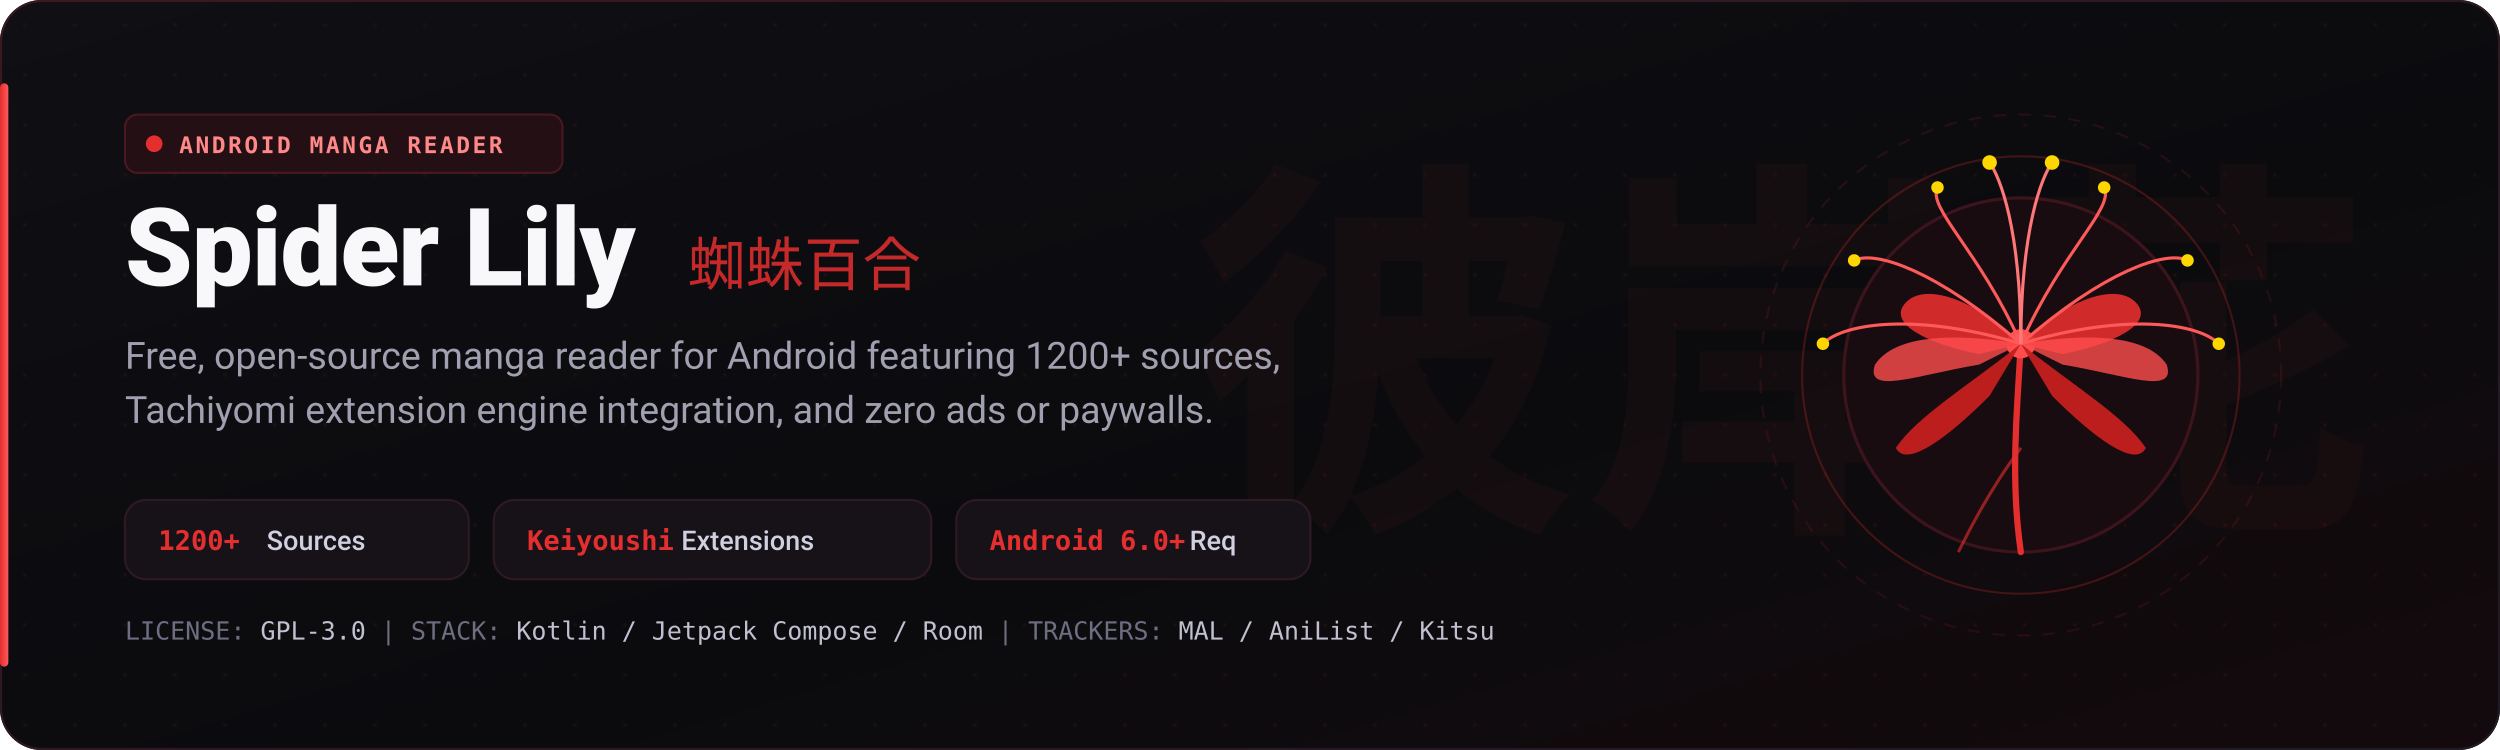
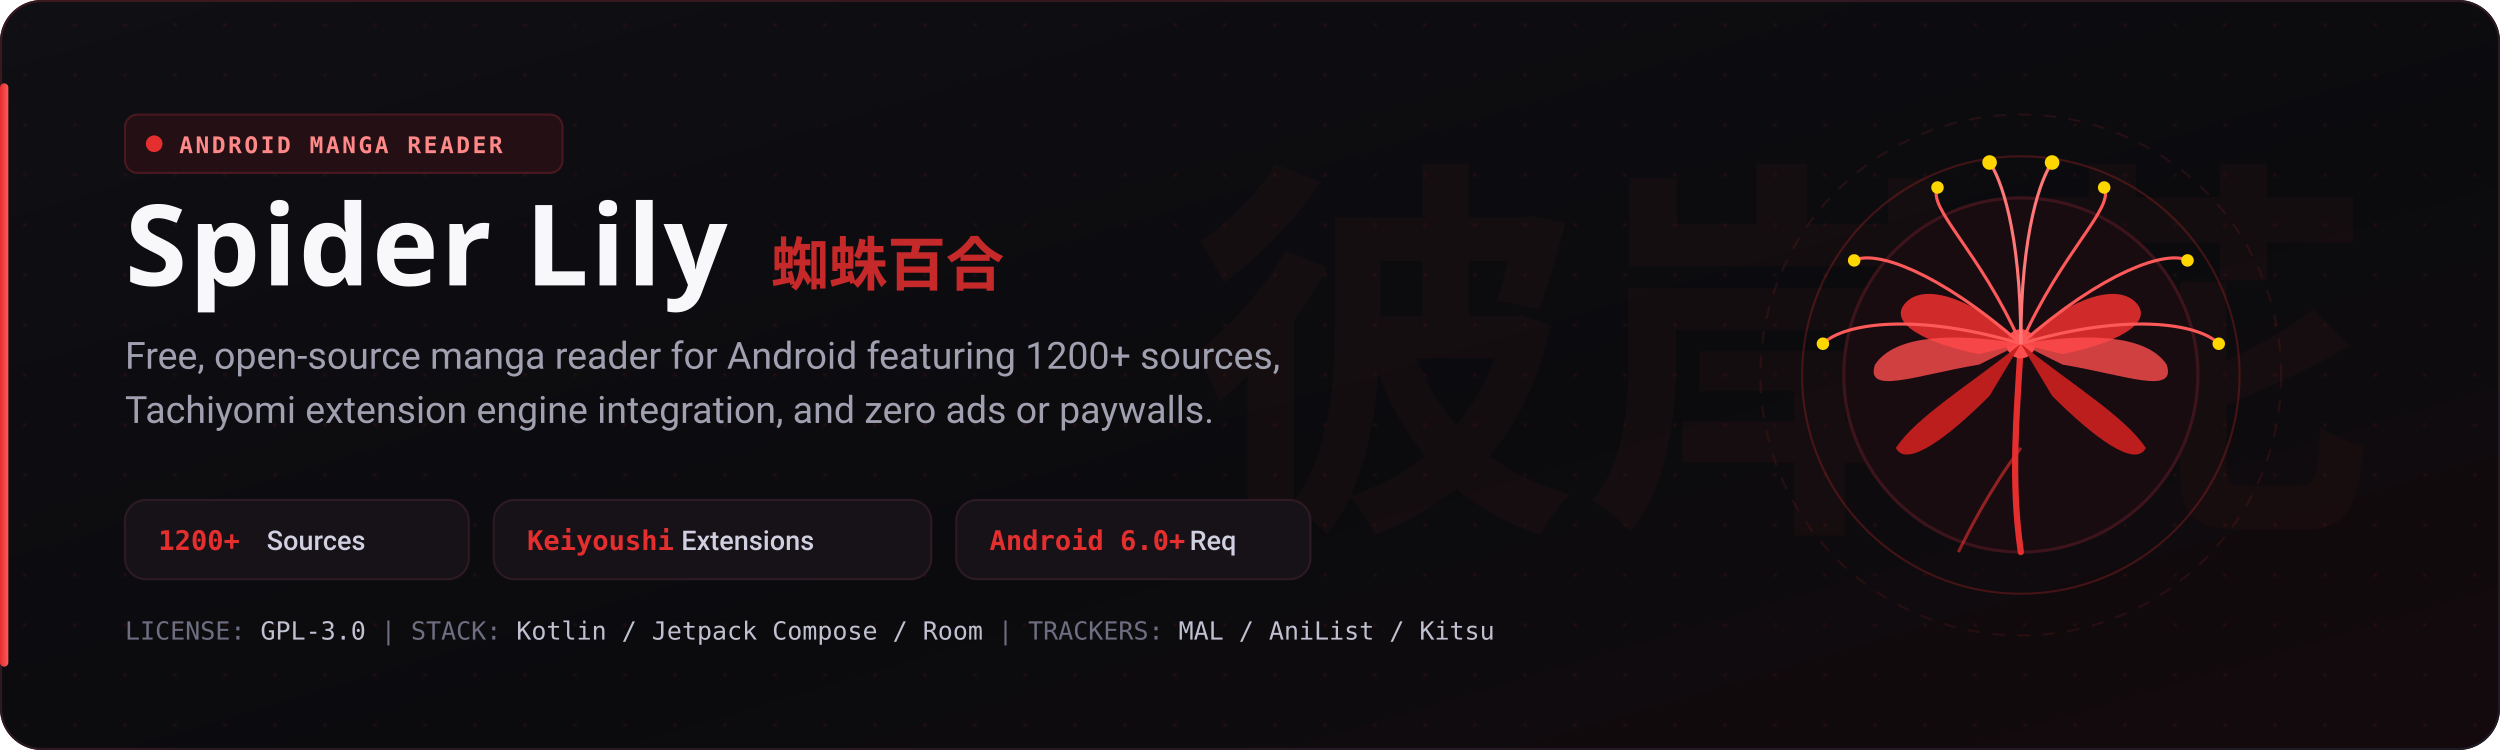
<svg xmlns="http://www.w3.org/2000/svg" width="1200" height="360" viewBox="0 0 1200 360" role="img" aria-labelledby="title desc">
  <defs>
    <linearGradient id="bg-gradient" x1="0%" y1="0%" x2="100%" y2="100%">
      <stop offset="0%" stop-color="#0F0F14" />
      <stop offset="60%" stop-color="#0B0B0E" />
      <stop offset="100%" stop-color="#140A0D" />
    </linearGradient>
    <linearGradient id="crimson-glow" x1="0%" y1="0%" x2="100%" y2="0%">
      <stop offset="0%" stop-color="#E52E2E" />
      <stop offset="100%" stop-color="#FF5A5A" />
    </linearGradient>
    <linearGradient id="card-border" x1="0%" y1="0%" x2="100%" y2="100%">
      <stop offset="0%" stop-color="#3A181E" />
      <stop offset="100%" stop-color="#1F1A24" />
    </linearGradient>
    <pattern id="dot-grid" width="24" height="24" patternUnits="userSpaceOnUse">
      <circle cx="12" cy="12" r="1" fill="#E52E2E" fill-opacity="0.07" />
    </pattern>
  </defs>
  <rect width="1200" height="360" rx="20" fill="url(#bg-gradient)" />
  <rect width="1200" height="360" rx="20" fill="url(#dot-grid)" />
  <rect x="0.5" y="0.5" width="1199" height="359" rx="19.5" fill="none" stroke="url(#card-border)" stroke-width="1" />
  <rect x="0" y="40" width="4" height="280" rx="2" fill="url(#crimson-glow)" />
  <g opacity="0.04" fill="#E52E2E">
    <text x="1140" y="240" font-family="'Yu Gothic', 'Hiragino Sans', 'Meiryo', sans-serif" font-size="190" font-weight="900" text-anchor="end">彼岸花</text>
  </g>
  <g transform="translate(60, 55)">
    <g transform="translate(0, 0)">
      <rect width="210" height="28" rx="6" fill="#241014" stroke="#4A1820" stroke-width="1" />
      <circle cx="14" cy="14" r="4" fill="#E52E2E" />
      <text x="26" y="18.5" font-family="ui-monospace, 'SFMono-Regular', Menlo, monospace" font-size="11" font-weight="700" fill="#FF8888" letter-spacing="1.2">ANDROID MANGA READER</text>
    </g>
-     <text x="0" y="82" font-family="-apple-system, BlinkMacSystemFont, 'Segoe UI', Roboto, sans-serif" font-size="52" font-weight="800" fill="#F8F8FA" letter-spacing="-0.5">Spider Lily</text>
-     <text x="270" y="82" font-family="'Yu Gothic', 'Hiragino Sans', sans-serif" font-size="28" font-weight="500" fill="#E52E2E" opacity="0.85">蜘蛛百合</text>
+     <text x="0" y="82" font-family="'Kurozen', 'Yu Gothic', 'Hiragino Sans', 'Meiryo', sans-serif" font-size="54" font-weight="900" fill="#F8F8FA" letter-spacing="1">Spider Lily</text>
+     <text x="310" y="82" font-family="'Kurozen', 'Yu Gothic', 'Hiragino Sans', sans-serif" font-size="28" font-weight="700" fill="#E52E2E" opacity="0.85">蜘蛛百合</text>
    <text x="0" y="122" font-family="-apple-system, BlinkMacSystemFont, 'Segoe UI', Roboto, sans-serif" font-size="18" font-weight="400" fill="#A0A0B0">Free, open-source manga reader for Android featuring 1200+ sources,</text>
    <text x="0" y="148" font-family="-apple-system, BlinkMacSystemFont, 'Segoe UI', Roboto, sans-serif" font-size="18" font-weight="400" fill="#A0A0B0">Tachiyomi extension engine integration, and zero ads or paywalls.</text>
    <g transform="translate(0, 185)">
      <g transform="translate(0, 0)">
        <rect width="165" height="38" rx="10" fill="#161218" stroke="#2D1A22" stroke-width="1" />
        <text x="16" y="24" font-family="ui-monospace, 'SFMono-Regular', Menlo, monospace" font-size="13" font-weight="700" fill="#E52E2E">1200+</text>
        <text x="68" y="24" font-family="-apple-system, BlinkMacSystemFont, 'Segoe UI', Roboto, sans-serif" font-size="13" font-weight="500" fill="#D0D0E0">Sources</text>
      </g>
      <g transform="translate(177, 0)">
        <rect width="210" height="38" rx="10" fill="#161218" stroke="#2D1A22" stroke-width="1" />
        <text x="16" y="24" font-family="ui-monospace, 'SFMono-Regular', Menlo, monospace" font-size="13" font-weight="700" fill="#E52E2E">Keiyoushi</text>
        <text x="90" y="24" font-family="-apple-system, BlinkMacSystemFont, 'Segoe UI', Roboto, sans-serif" font-size="13" font-weight="500" fill="#D0D0E0">Extensions</text>
      </g>
      <g transform="translate(399, 0)">
        <rect width="170" height="38" rx="10" fill="#161218" stroke="#2D1A22" stroke-width="1" />
        <text x="16" y="24" font-family="ui-monospace, 'SFMono-Regular', Menlo, monospace" font-size="13" font-weight="700" fill="#E52E2E">Android 6.0+</text>
        <text x="112" y="24" font-family="-apple-system, BlinkMacSystemFont, 'Segoe UI', Roboto, sans-serif" font-size="13" font-weight="500" fill="#D0D0E0">Req</text>
      </g>
    </g>
    <g transform="translate(0, 252)">
      <text x="0" y="0" font-family="ui-monospace, 'SFMono-Regular', Menlo, monospace" font-size="12" fill="#6E6E82">LICENSE: <tspan fill="#C0C0D0">GPL-3.0</tspan>   |   STACK: <tspan fill="#C0C0D0">Kotlin / Jetpack Compose / Room</tspan>   |   TRACKERS: <tspan fill="#C0C0D0">MAL / AniList / Kitsu</tspan>
      </text>
    </g>
  </g>
  <g transform="translate(970, 180)">
    <circle cx="0" cy="0" r="125" fill="none" stroke="#E52E2E" stroke-opacity="0.12" stroke-width="1" stroke-dasharray="6 6" />
    <circle cx="0" cy="0" r="105" fill="none" stroke="#E52E2E" stroke-opacity="0.25" stroke-width="1" />
    <circle cx="0" cy="0" r="85" fill="#180C10" stroke="#3D141C" stroke-width="1.5" />
    <path d="M 0,85 C -5,50 -2,20 0,-15" fill="none" stroke="#E52E2E" stroke-width="3" stroke-linecap="round" />
    <path d="M 0,35 C -15,55 -25,75 -30,85" fill="none" stroke="#E52E2E" stroke-width="1.5" opacity="0.6" />
    <circle cx="0" cy="-15" r="7" fill="#FF4D4D" />
    <path d="M 0,-15 C 20,-35 45,-45 55,-35 C 65,-25 45,-15 20,-10" fill="#E52E2E" opacity="0.9" />
    <path d="M 0,-15 C 30,-20 60,-20 70,-5 C 75,10 50,0 20,-5" fill="#FF4D4D" opacity="0.8" />
    <path d="M 0,-15 C -20,-35 -45,-45 -55,-35 C -65,-25 -45,-15 -20,-10" fill="#E52E2E" opacity="0.9" />
    <path d="M 0,-15 C -30,-20 -60,-20 -70,-5 C -75,10 -50,0 -20,-5" fill="#FF4D4D" opacity="0.8" />
    <path d="M 0,-15 C 25,5 50,20 60,35 C 55,45 35,30 15,10" fill="#C41E1E" opacity="0.95" />
    <path d="M 0,-15 C -25,5 -50,20 -60,35 C -55,45 -35,30 -15,10" fill="#C41E1E" opacity="0.95" />
    <path d="M 0,-15 C 20,-60 45,-80 40,-90" fill="none" stroke="#FF5A5A" stroke-width="1.5" />
    <circle cx="40" cy="-90" r="3" fill="#FFD700" />
    <path d="M 0,-15 C -20,-60 -45,-80 -40,-90" fill="none" stroke="#FF5A5A" stroke-width="1.5" />
    <circle cx="-40" cy="-90" r="3" fill="#FFD700" />
    <path d="M 0,-15 C 40,-50 70,-60 80,-55" fill="none" stroke="#FF5A5A" stroke-width="1.5" />
    <circle cx="80" cy="-55" r="3" fill="#FFD700" />
    <path d="M 0,-15 C -40,-50 -70,-60 -80,-55" fill="none" stroke="#FF5A5A" stroke-width="1.5" />
    <circle cx="-80" cy="-55" r="3" fill="#FFD700" />
    <path d="M 0,-15 C 50,-30 85,-25 95,-15" fill="none" stroke="#FF5A5A" stroke-width="1.5" />
    <circle cx="95" cy="-15" r="3" fill="#FFD700" />
    <path d="M 0,-15 C -50,-30 -85,-25 -95,-15" fill="none" stroke="#FF5A5A" stroke-width="1.5" />
    <circle cx="-95" cy="-15" r="3" fill="#FFD700" />
    <path d="M 0,-15 C 0,-70 10,-95 15,-102" fill="none" stroke="#FF7777" stroke-width="1.5" />
    <circle cx="15" cy="-102" r="3.5" fill="#FFD700" />
    <path d="M 0,-15 C 0,-70 -10,-95 -15,-102" fill="none" stroke="#FF7777" stroke-width="1.5" />
    <circle cx="-15" cy="-102" r="3.5" fill="#FFD700" />
  </g>
</svg>
